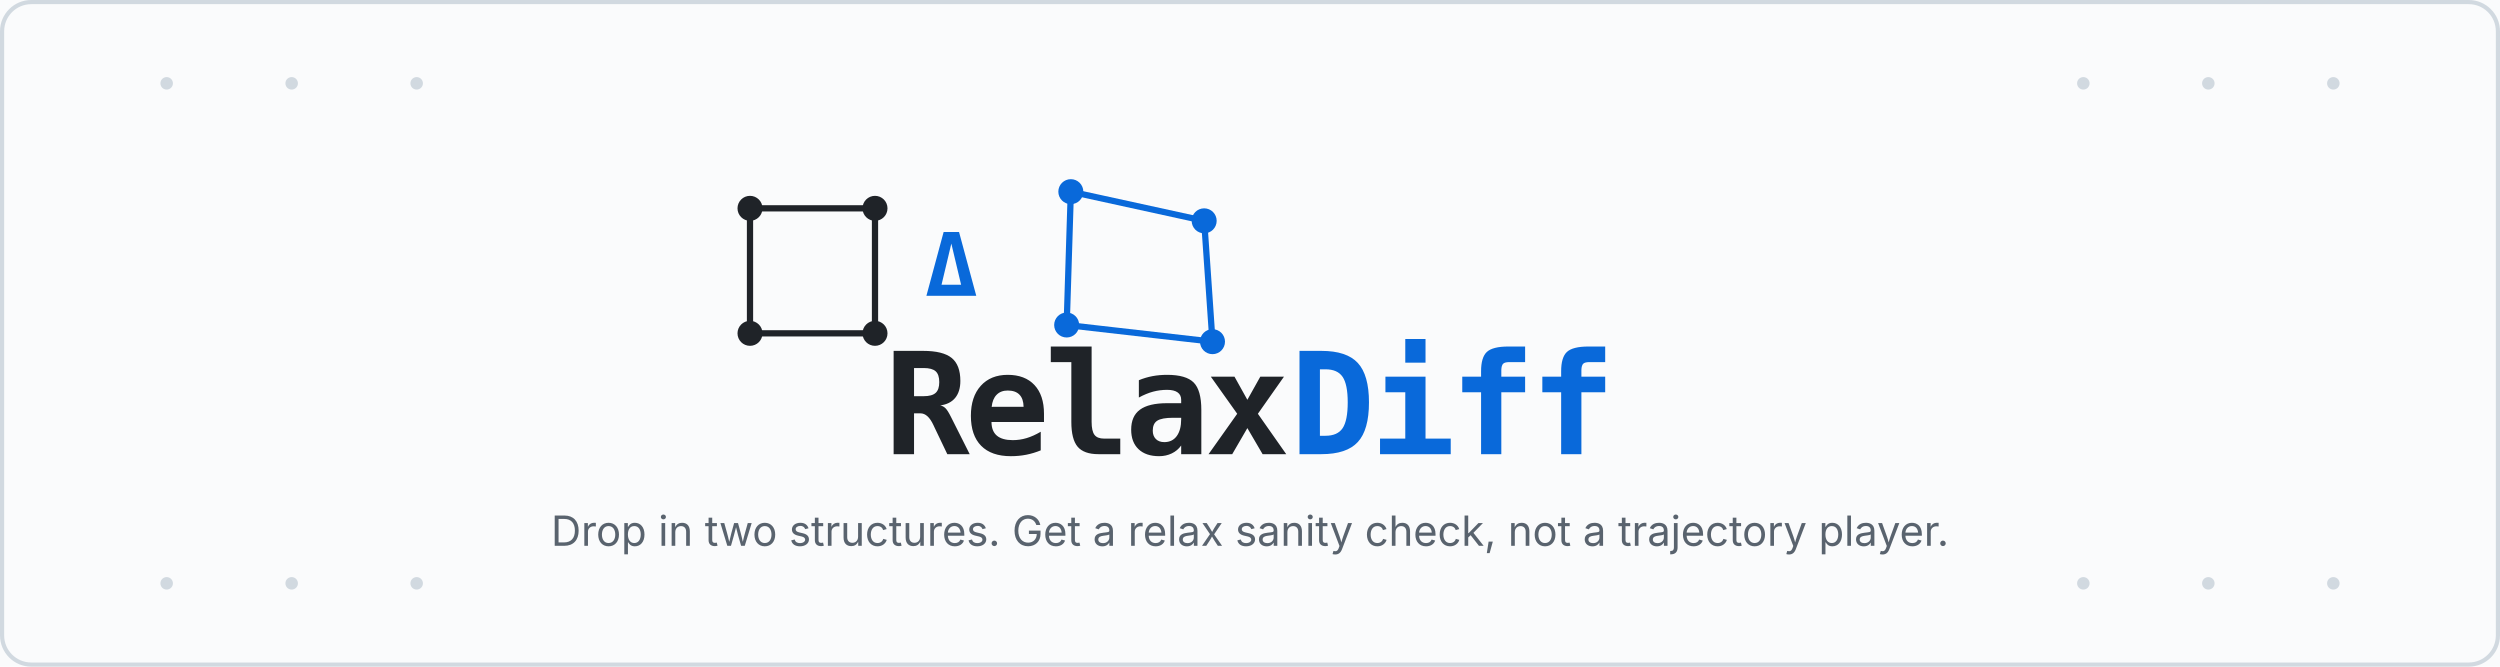
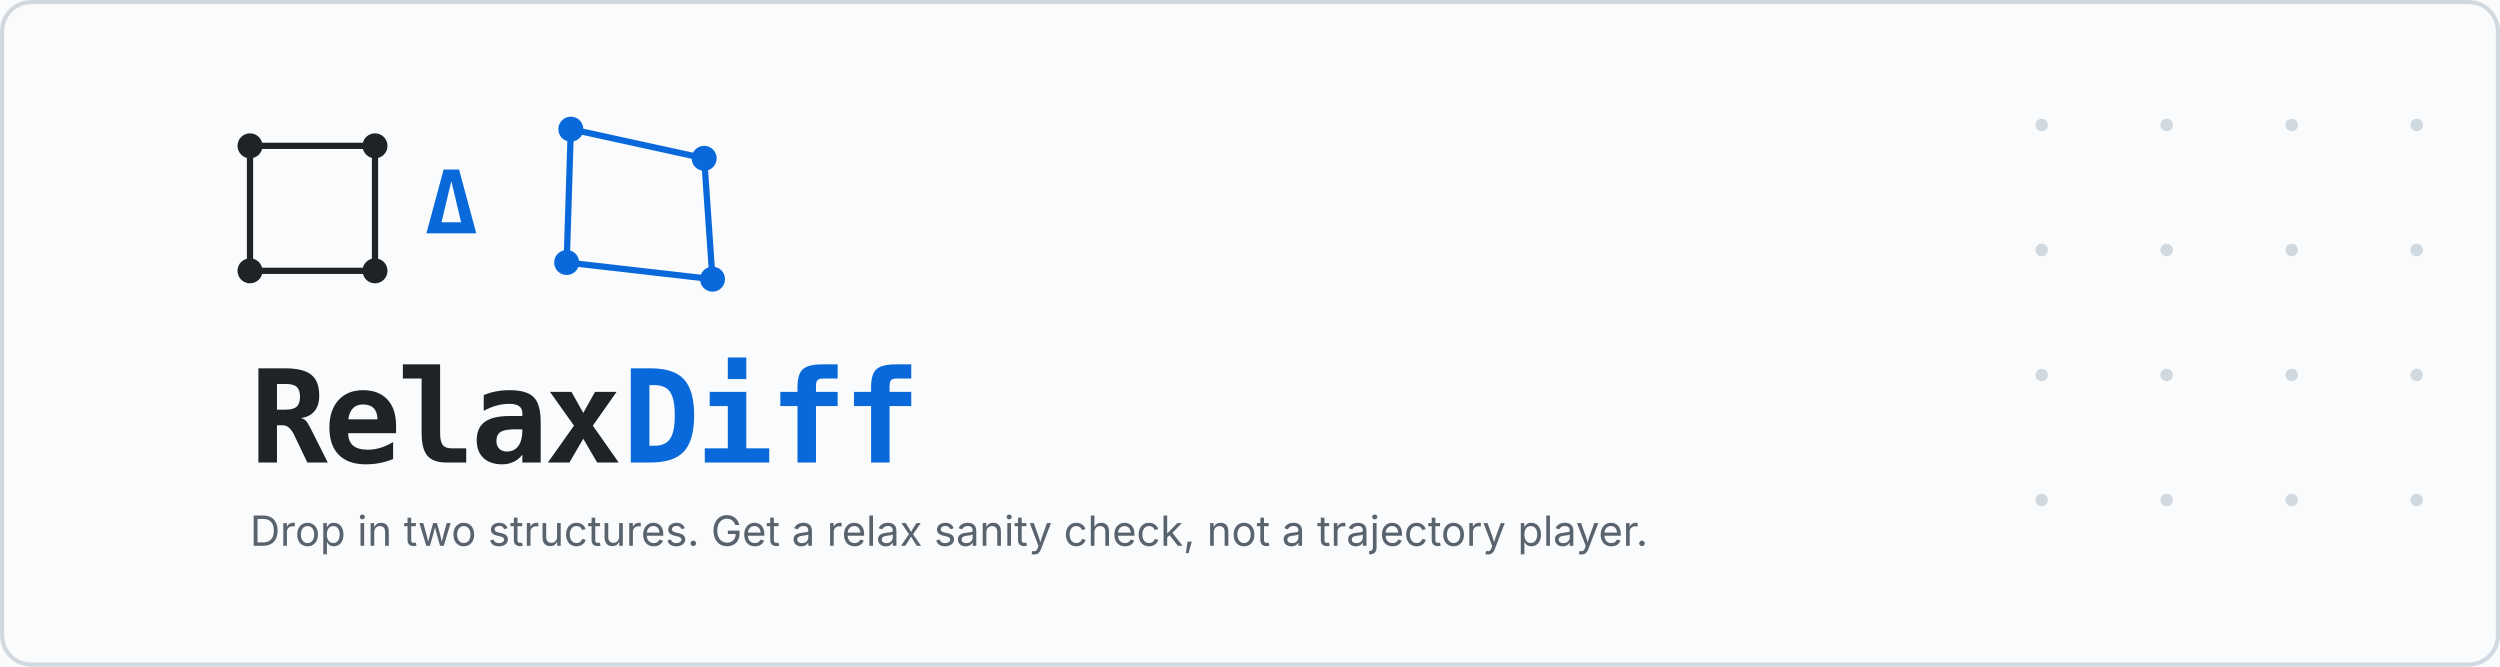
<svg xmlns="http://www.w3.org/2000/svg" viewBox="0 0 1200 320" width="1200" height="320" role="img" aria-label="RelaxDiff banner">
  <rect width="1200" height="320" fill="#fafbfc" />
  <rect x="1" y="1" width="1198" height="318" rx="14" ry="14" fill="none" stroke="#d1d9e0" stroke-width="2" />
  <g fill="#d1d9e0">
-     <circle cx="80" cy="40" r="3" />
-     <circle cx="140" cy="40" r="3" />
-     <circle cx="200" cy="40" r="3" />
-     <circle cx="80" cy="280" r="3" />
-     <circle cx="140" cy="280" r="3" />
-     <circle cx="200" cy="280" r="3" />
-     <circle cx="1000" cy="40" r="3" />
-     <circle cx="1060" cy="40" r="3" />
-     <circle cx="1120" cy="40" r="3" />
-     <circle cx="1000" cy="280" r="3" />
-     <circle cx="1060" cy="280" r="3" />
-     <circle cx="1120" cy="280" r="3" />
+     <circle cx="980" cy="60" r="3" />
+     <circle cx="1040" cy="60" r="3" />
+     <circle cx="1100" cy="60" r="3" />
+     <circle cx="1160" cy="60" r="3" />
+     <circle cx="980" cy="120" r="3" />
+     <circle cx="1040" cy="120" r="3" />
+     <circle cx="1100" cy="120" r="3" />
+     <circle cx="1160" cy="120" r="3" />
+     <circle cx="980" cy="180" r="3" />
+     <circle cx="1040" cy="180" r="3" />
+     <circle cx="1100" cy="180" r="3" />
+     <circle cx="1160" cy="180" r="3" />
+     <circle cx="980" cy="240" r="3" />
+     <circle cx="1040" cy="240" r="3" />
+     <circle cx="1100" cy="240" r="3" />
+     <circle cx="1160" cy="240" r="3" />
  </g>
-   <g transform="translate(360, 100)">
+   <g transform="translate(120, 70)">
    <rect x="0" y="0" width="60" height="60" fill="none" stroke="#1f2328" stroke-width="3" />
    <circle cx="0" cy="0" r="6" fill="#1f2328" />
    <circle cx="60" cy="0" r="6" fill="#1f2328" />
    <circle cx="0" cy="60" r="6" fill="#1f2328" />
    <circle cx="60" cy="60" r="6" fill="#1f2328" />
    <text x="84" y="42" font-family="ui-monospace, 'SF Mono', Menlo, monospace" font-size="42" font-weight="700" fill="#0969da">Δ</text>
    <path d="M 154 -8 L 218 6 L 222 64 L 152 56 Z" fill="none" stroke="#0969da" stroke-width="3" />
    <circle cx="154" cy="-8" r="6" fill="#0969da" />
    <circle cx="218" cy="6" r="6" fill="#0969da" />
    <circle cx="152" cy="56" r="6" fill="#0969da" />
    <circle cx="222" cy="64" r="6" fill="#0969da" />
  </g>
-   <text x="600" y="218" text-anchor="middle" font-family="ui-monospace, 'SF Mono', Menlo, monospace" font-size="68" font-weight="700" fill="#1f2328" letter-spacing="-2.5">
+   <text x="120" y="222" text-anchor="start" font-family="ui-monospace, 'SF Mono', Menlo, monospace" font-size="62" font-weight="700" fill="#1f2328" letter-spacing="-2">
    Relax<tspan fill="#0969da">Diff</tspan>
  </text>
-   <text x="600" y="262" text-anchor="middle" font-family="-apple-system, BlinkMacSystemFont, 'Inter', 'Helvetica Neue', sans-serif" font-size="20" fill="#59636e">
+   <text x="120" y="262" text-anchor="start" font-family="-apple-system, BlinkMacSystemFont, 'Inter', 'Helvetica Neue', sans-serif" font-size="20" fill="#59636e">
    Drop in two structures. Get a relax sanity check, not a trajectory player.
  </text>
</svg>
